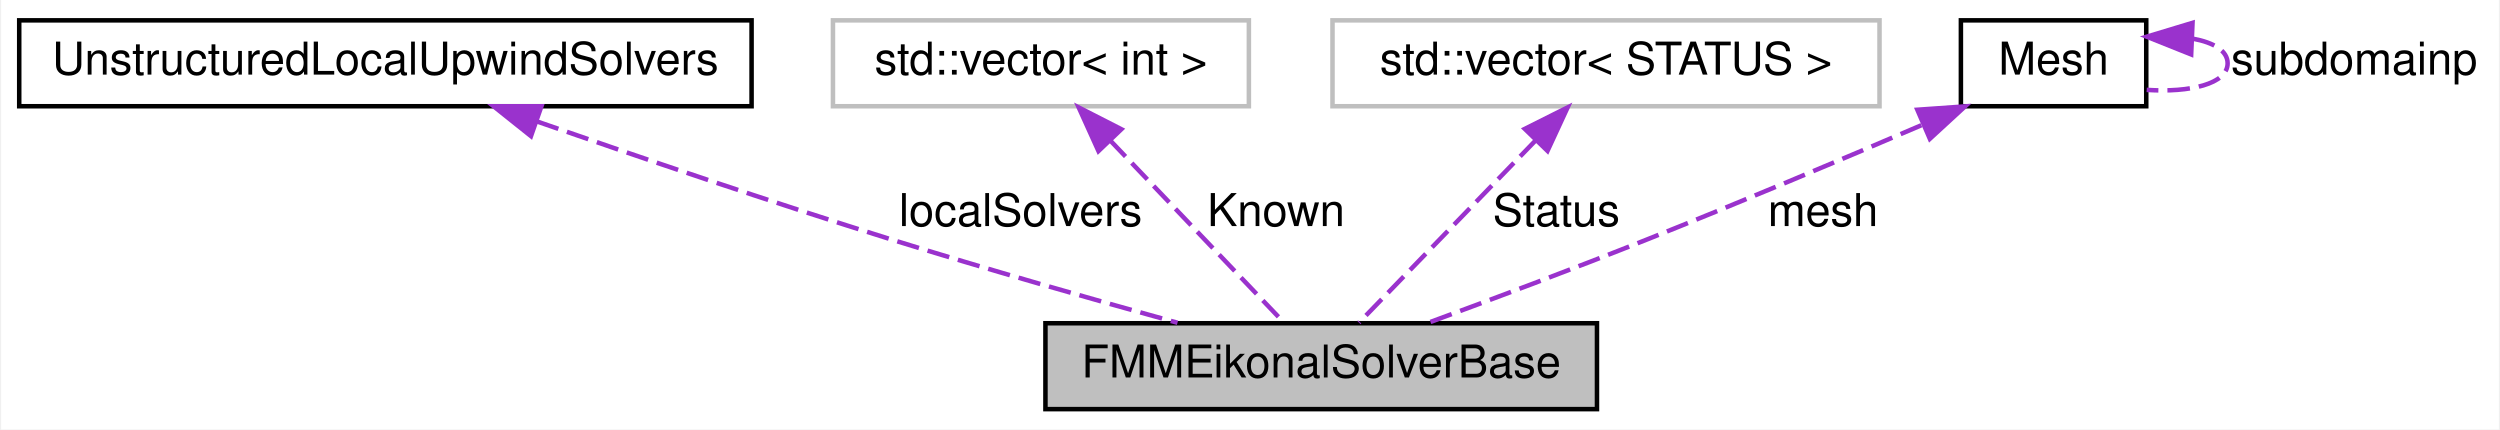
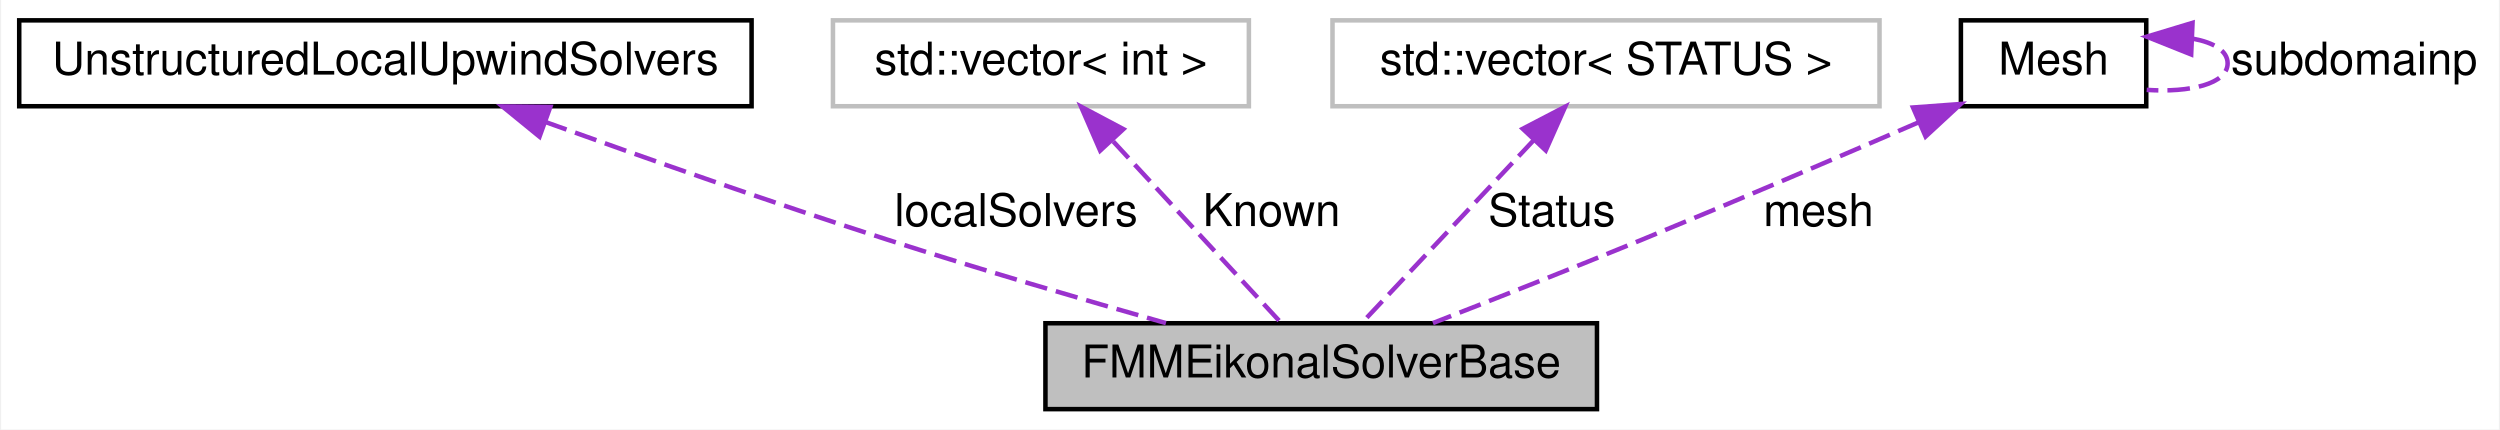
<svg xmlns="http://www.w3.org/2000/svg" xmlns:xlink="http://www.w3.org/1999/xlink" width="553pt" height="95pt" viewBox="0.00 0.00 552.50 95.00">
  <g id="graph0" class="graph" transform="scale(1 1) rotate(0) translate(4 91)">
-     <polygon fill="white" stroke="none" points="-4,4 -4,-91 548.5,-91 548.5,4 -4,4" />
+     <polygon fill="#ffffff" stroke="transparent" points="-4,4 -4,-91 548.5,-91 548.5,4 -4,4" />
    <g id="node1" class="node">
-       <polygon fill="#bfbfbf" stroke="black" points="227,-0.5 227,-19.5 349,-19.5 349,-0.5 227,-0.5" />
-       <text text-anchor="middle" x="288" y="-7.5" font-family="Helvetica,sans-Serif" font-size="10.00">FMMEikonalSolverBase</text>
+       <polygon fill="#bfbfbf" stroke="#000000" points="227,-.5 227,-19.5 349,-19.5 349,-.5 227,-.5" />
+       <text text-anchor="middle" x="288" y="-7.5" font-family="Helvetica,sans-Serif" font-size="10.00" fill="#000000">FMMEikonalSolverBase</text>
    </g>
    <g id="node2" class="node">
      <g id="a_node2">
        <a xlink:href="class_unstructured_local_upwind_solvers.html" target="_top" xlink:title="UnstructuredLocalUpwindSolvers">
-           <polygon fill="white" stroke="black" points="0,-67.5 0,-86.5 162,-86.5 162,-67.5 0,-67.5" />
-           <text text-anchor="middle" x="81" y="-74.5" font-family="Helvetica,sans-Serif" font-size="10.00">UnstructuredLocalUpwindSolvers</text>
+           <polygon fill="#ffffff" stroke="#000000" points="0,-67.5 0,-86.5 162,-86.5 162,-67.5 0,-67.5" />
+           <text text-anchor="middle" x="81" y="-74.5" font-family="Helvetica,sans-Serif" font-size="10.00" fill="#000000">UnstructuredLocalUpwindSolvers</text>
        </a>
      </g>
    </g>
    <g id="edge1" class="edge">
-       <path fill="none" stroke="#9a32cd" stroke-dasharray="5,2" d="M114.535,-64.131C136.712,-56.404 166.48,-46.262 193,-38 213.954,-31.472 237.704,-24.722 256.215,-19.604" />
-       <polygon fill="#9a32cd" stroke="#9a32cd" points="113.201,-60.889 104.919,-67.496 115.514,-67.497 113.201,-60.889" />
-       <text text-anchor="middle" x="221.5" y="-41" font-family="Helvetica,sans-Serif" font-size="10.00"> localSolvers</text>
+       <path fill="none" stroke="#9a32cd" stroke-dasharray="5,2" d="M116.355,-64.029C138.079,-56.196 166.535,-46.181 192,-38 212.331,-31.469 235.287,-24.75 253.652,-19.531" />
+       <polygon fill="#9a32cd" stroke="#9a32cd" points="115.093,-60.764 106.882,-67.46 117.476,-67.346 115.093,-60.764" />
+       <text text-anchor="middle" x="220.5" y="-41" font-family="Helvetica,sans-Serif" font-size="10.00" fill="#000000"> localSolvers</text>
    </g>
    <g id="node3" class="node">
-       <polygon fill="white" stroke="#bfbfbf" points="180,-67.5 180,-86.5 272,-86.5 272,-67.5 180,-67.5" />
-       <text text-anchor="middle" x="226" y="-74.5" font-family="Helvetica,sans-Serif" font-size="10.00">std::vector&lt; int &gt;</text>
+       <polygon fill="#ffffff" stroke="#bfbfbf" points="180,-67.5 180,-86.5 272,-86.5 272,-67.5 180,-67.5" />
+       <text text-anchor="middle" x="226" y="-74.5" font-family="Helvetica,sans-Serif" font-size="10.00" fill="#000000">std::vector&lt; int &gt;</text>
    </g>
    <g id="edge2" class="edge">
-       <path fill="none" stroke="#9a32cd" stroke-dasharray="5,2" d="M241.265,-59.997C253.423,-47.25 269.977,-29.895 279.771,-19.627" />
-       <polygon fill="#9a32cd" stroke="#9a32cd" points="238.731,-57.582 234.362,-67.234 243.796,-62.413 238.731,-57.582" />
-       <text text-anchor="middle" x="278" y="-41" font-family="Helvetica,sans-Serif" font-size="10.00"> Known</text>
+       <path fill="none" stroke="#9a32cd" stroke-dasharray="5,2" d="M241.995,-59.715C253.816,-46.941 269.472,-30.022 279.133,-19.582" />
+       <polygon fill="#9a32cd" stroke="#9a32cd" points="239.106,-57.684 234.883,-67.4 244.244,-62.438 239.106,-57.684" />
+       <text text-anchor="middle" x="277" y="-41" font-family="Helvetica,sans-Serif" font-size="10.00" fill="#000000"> Known</text>
    </g>
    <g id="node4" class="node">
-       <polygon fill="white" stroke="#bfbfbf" points="290.5,-67.5 290.5,-86.5 411.5,-86.5 411.5,-67.5 290.5,-67.5" />
-       <text text-anchor="middle" x="351" y="-74.5" font-family="Helvetica,sans-Serif" font-size="10.00">std::vector&lt; STATUS &gt;</text>
+       <polygon fill="#ffffff" stroke="#bfbfbf" points="290.5,-67.5 290.5,-86.5 411.5,-86.5 411.5,-67.5 290.5,-67.5" />
+       <text text-anchor="middle" x="351" y="-74.5" font-family="Helvetica,sans-Serif" font-size="10.00" fill="#000000">std::vector&lt; STATUS &gt;</text>
    </g>
    <g id="edge3" class="edge">
-       <path fill="none" stroke="#9a32cd" stroke-dasharray="5,2" d="M335.489,-59.997C323.134,-47.25 306.313,-29.895 296.362,-19.627" />
-       <polygon fill="#9a32cd" stroke="#9a32cd" points="333.031,-62.489 342.504,-67.234 338.057,-57.617 333.031,-62.489" />
-       <text text-anchor="middle" x="340" y="-41" font-family="Helvetica,sans-Serif" font-size="10.00"> Status</text>
+       <path fill="none" stroke="#9a32cd" stroke-dasharray="5,2" d="M335.089,-60.078C323.039,-47.264 306.921,-30.122 297.01,-19.582" />
+       <polygon fill="#9a32cd" stroke="#9a32cd" points="332.574,-62.513 341.974,-67.4 337.673,-57.718 332.574,-62.513" />
+       <text text-anchor="middle" x="339" y="-41" font-family="Helvetica,sans-Serif" font-size="10.00" fill="#000000"> Status</text>
    </g>
    <g id="node5" class="node">
      <g id="a_node5">
        <a xlink:href="struct_mesh.html" target="_top" xlink:title="Mesh">
-           <polygon fill="white" stroke="black" points="429.5,-67.5 429.5,-86.5 470.5,-86.5 470.5,-67.5 429.5,-67.5" />
-           <text text-anchor="middle" x="450" y="-74.5" font-family="Helvetica,sans-Serif" font-size="10.00">Mesh</text>
+           <polygon fill="#ffffff" stroke="#000000" points="429.5,-67.5 429.5,-86.5 470.5,-86.5 470.5,-67.5 429.5,-67.5" />
+           <text text-anchor="middle" x="450" y="-74.5" font-family="Helvetica,sans-Serif" font-size="10.00" fill="#000000">Mesh</text>
        </a>
      </g>
    </g>
    <g id="edge4" class="edge">
-       <path fill="none" stroke="#9a32cd" stroke-dasharray="5,2" d="M420.766,-63.301C403.22,-55.769 380.415,-46.134 360,-38 343.878,-31.576 325.563,-24.714 311.439,-19.515" />
-       <polygon fill="#9a32cd" stroke="#9a32cd" points="419.863,-66.723 430.431,-67.466 422.633,-60.294 419.863,-66.723" />
-       <text text-anchor="middle" x="399" y="-41" font-family="Helvetica,sans-Serif" font-size="10.00"> mesh</text>
+       <path fill="none" stroke="#9a32cd" stroke-dasharray="5,2" d="M420.212,-63.973C402.486,-56.287 379.521,-46.441 359,-38 343.683,-31.699 326.396,-24.875 312.715,-19.542" />
+       <polygon fill="#9a32cd" stroke="#9a32cd" points="418.906,-67.222 429.472,-67.999 421.696,-60.802 418.906,-67.222" />
+       <text text-anchor="middle" x="398" y="-41" font-family="Helvetica,sans-Serif" font-size="10.00" fill="#000000"> mesh</text>
    </g>
    <g id="edge5" class="edge">
      <path fill="none" stroke="#9a32cd" stroke-dasharray="5,2" d="M480.816,-82.442C485.4,-81.594 488.5,-79.78 488.5,-77 488.5,-72.438 480.152,-70.477 470.597,-71.119" />
      <polygon fill="#9a32cd" stroke="#9a32cd" points="480.437,-78.955 470.597,-82.881 480.738,-85.949 480.437,-78.955" />
-       <text text-anchor="middle" x="516.5" y="-74.5" font-family="Helvetica,sans-Serif" font-size="10.00"> subdomainp</text>
+       <text text-anchor="middle" x="516.5" y="-74.5" font-family="Helvetica,sans-Serif" font-size="10.00" fill="#000000"> subdomainp</text>
    </g>
  </g>
</svg>
